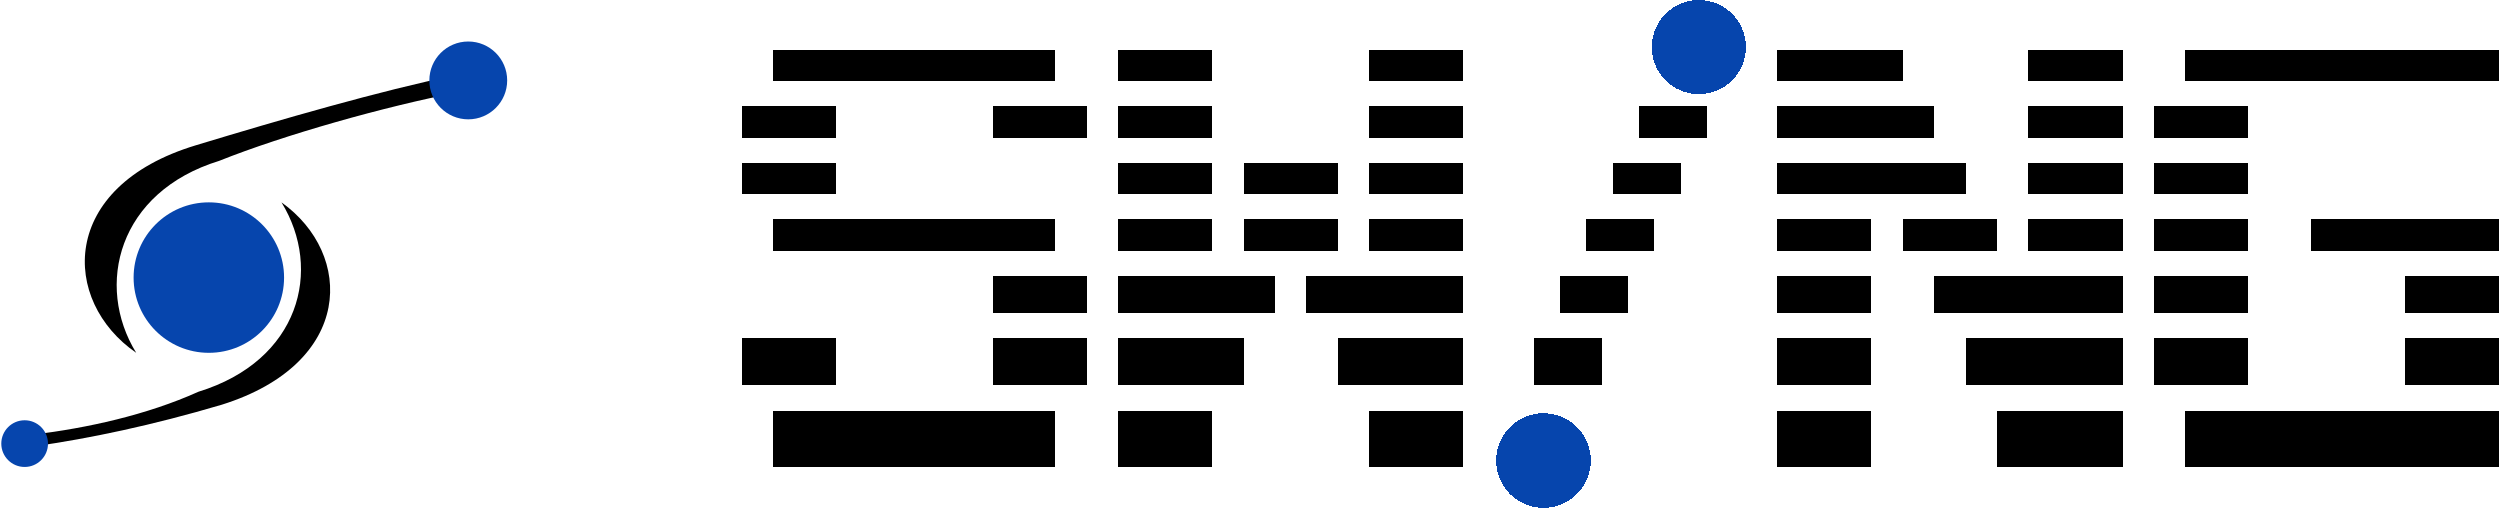
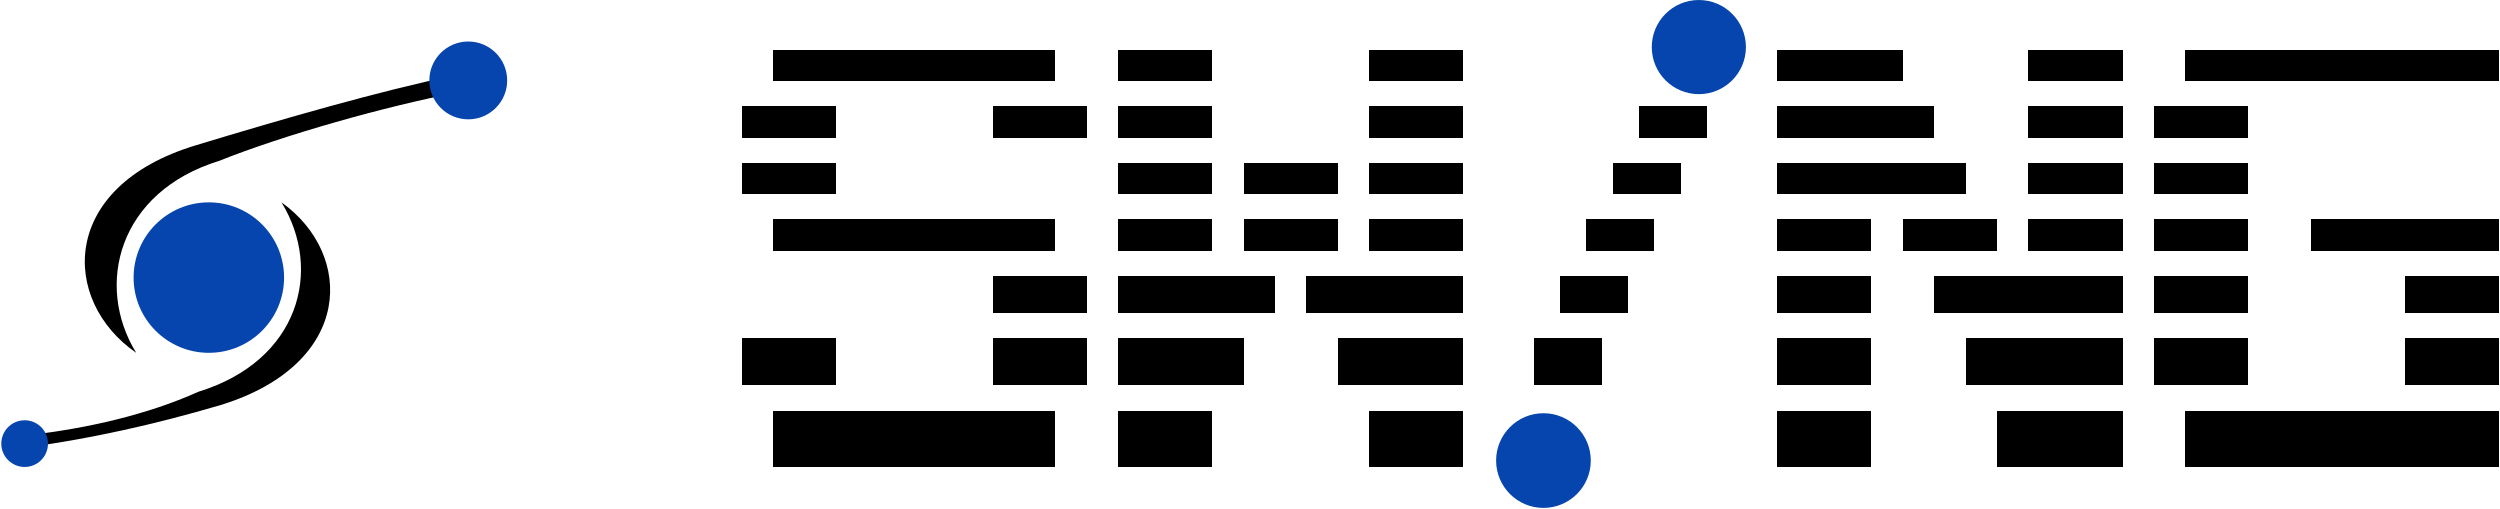
<svg xmlns="http://www.w3.org/2000/svg" viewBox="0 0 590 120" width="590" height="120" role="img" aria-label="SWING">
  <g transform="translate(-29.08163 -12.85714) scale(0.3061224)">
    <g fill="#000000">
      <path d="M200 314 C142 274 140 186 246 154 C312 134 388 112 446 100 L449 113 C392 124 314 146 264 166 C186 190 168 262 200 314 Z" />
      <path transform="rotate(180 256 256)" d="M200 314 C144 274 144 190 246 158 C300 142 348 132 390 126 L391 135 C350 140 304 150 264 168 C186 192 168 262 200 314 Z" />
    </g>
    <g fill="#0645ad">
      <circle cx="256" cy="256" r="58" />
      <circle cx="456" cy="104" r="30" />
      <circle cx="114" cy="384" r="18" />
    </g>
  </g>
-   <g transform="translate(175 0) scale(0.7407407)" shape-rendering="crispEdges">
-     <g fill="#000000">
+   <g transform="translate(175 0) scale(0.7407407)">
+     <g fill="#000000" shape-rendering="crispEdges">
      <rect x="10" y="130.82" width="90" height="18" />
      <rect x="80" y="107.82" width="30" height="15" />
      <rect x="0" y="107.82" width="30" height="15" />
      <rect x="80" y="87.82" width="30" height="12" />
      <rect x="10" y="69.82" width="90" height="10" />
      <rect x="0" y="51.82" width="30" height="10" />
      <rect x="80" y="33.82" width="30" height="10" />
      <rect x="0" y="33.82" width="30" height="10" />
      <rect x="10" y="15.82" width="90" height="10" />
      <rect x="200" y="130.82" width="30" height="18" />
      <rect x="120" y="130.82" width="30" height="18" />
      <rect x="190" y="107.82" width="40" height="15" />
      <rect x="120" y="107.82" width="40" height="15" />
      <rect x="180" y="87.82" width="50" height="12" />
      <rect x="120" y="87.82" width="50" height="12" />
      <rect x="200" y="69.82" width="30" height="10" />
      <rect x="160" y="69.82" width="30" height="10" />
      <rect x="120" y="69.82" width="30" height="10" />
      <rect x="200" y="51.82" width="30" height="10" />
      <rect x="160" y="51.82" width="30" height="10" />
      <rect x="120" y="51.82" width="30" height="10" />
      <rect x="200" y="33.82" width="30" height="10" />
      <rect x="120" y="33.82" width="30" height="10" />
      <rect x="200" y="15.82" width="30" height="10" />
      <rect x="120" y="15.82" width="30" height="10" />
      <rect x="252.5" y="107.82" width="21.667" height="15" />
      <rect x="260.833" y="87.82" width="21.667" height="12" />
      <rect x="269.167" y="69.82" width="21.666" height="10" />
      <rect x="277.5" y="51.82" width="21.667" height="10" />
      <rect x="285.833" y="33.82" width="21.667" height="10" />
      <rect x="400" y="130.82" width="40" height="18" />
      <rect x="330" y="130.82" width="30" height="18" />
      <rect x="390" y="107.82" width="50" height="15" />
      <rect x="330" y="107.82" width="30" height="15" />
      <rect x="380" y="87.82" width="60" height="12" />
      <rect x="330" y="87.82" width="30" height="12" />
      <rect x="410" y="69.82" width="30" height="10" />
      <rect x="370" y="69.82" width="30" height="10" />
      <rect x="330" y="69.82" width="30" height="10" />
      <rect x="410" y="51.82" width="30" height="10" />
      <rect x="330" y="51.82" width="60" height="10" />
      <rect x="410" y="33.82" width="30" height="10" />
      <rect x="330" y="33.82" width="50" height="10" />
      <rect x="410" y="15.82" width="30" height="10" />
      <rect x="330" y="15.82" width="40" height="10" />
      <rect x="460" y="130.82" width="100" height="18" />
      <rect x="530" y="107.82" width="30" height="15" />
      <rect x="450" y="107.82" width="30" height="15" />
      <rect x="530" y="87.82" width="30" height="12" />
      <rect x="450" y="87.82" width="30" height="12" />
      <rect x="500" y="69.82" width="60" height="10" />
      <rect x="450" y="69.82" width="30" height="10" />
      <rect x="450" y="51.82" width="30" height="10" />
      <rect x="450" y="33.82" width="30" height="10" />
      <rect x="460" y="15.82" width="100" height="10" />
    </g>
    <g fill="#0645ad">
      <circle cx="255.494" cy="146.736" r="15.083" />
      <circle cx="305.001" cy="14.999" r="14.999" />
    </g>
  </g>
</svg>
